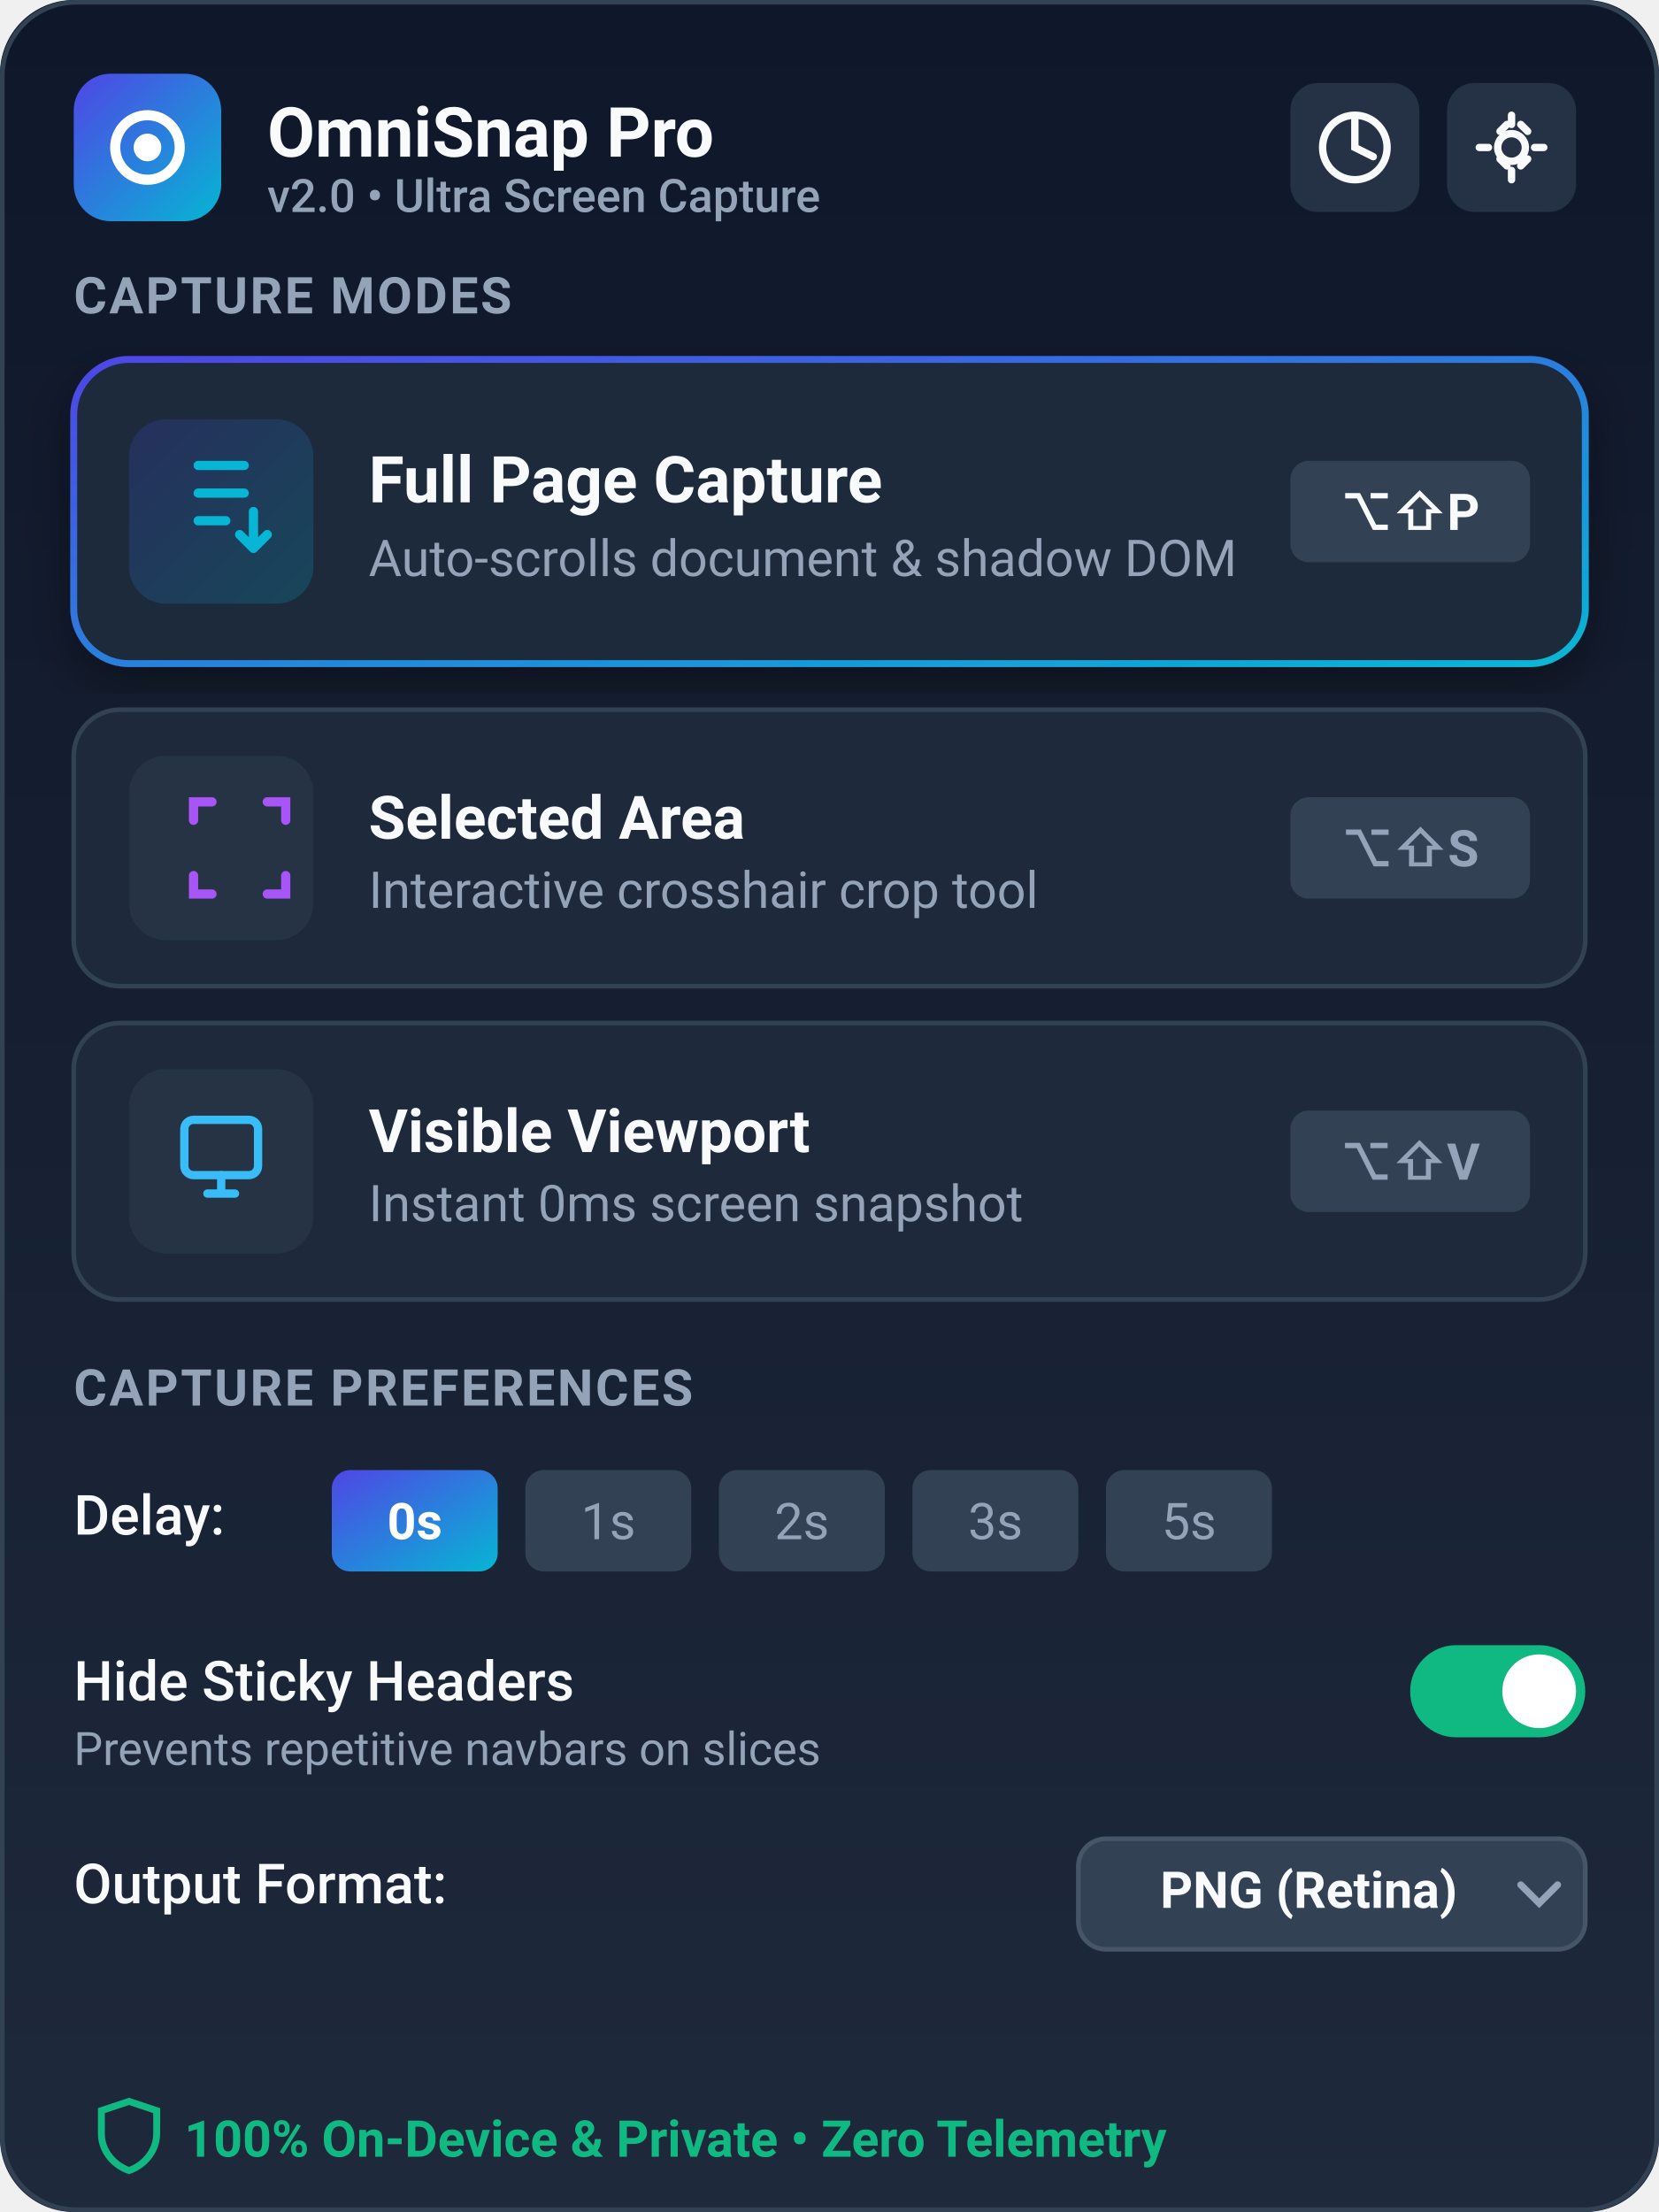
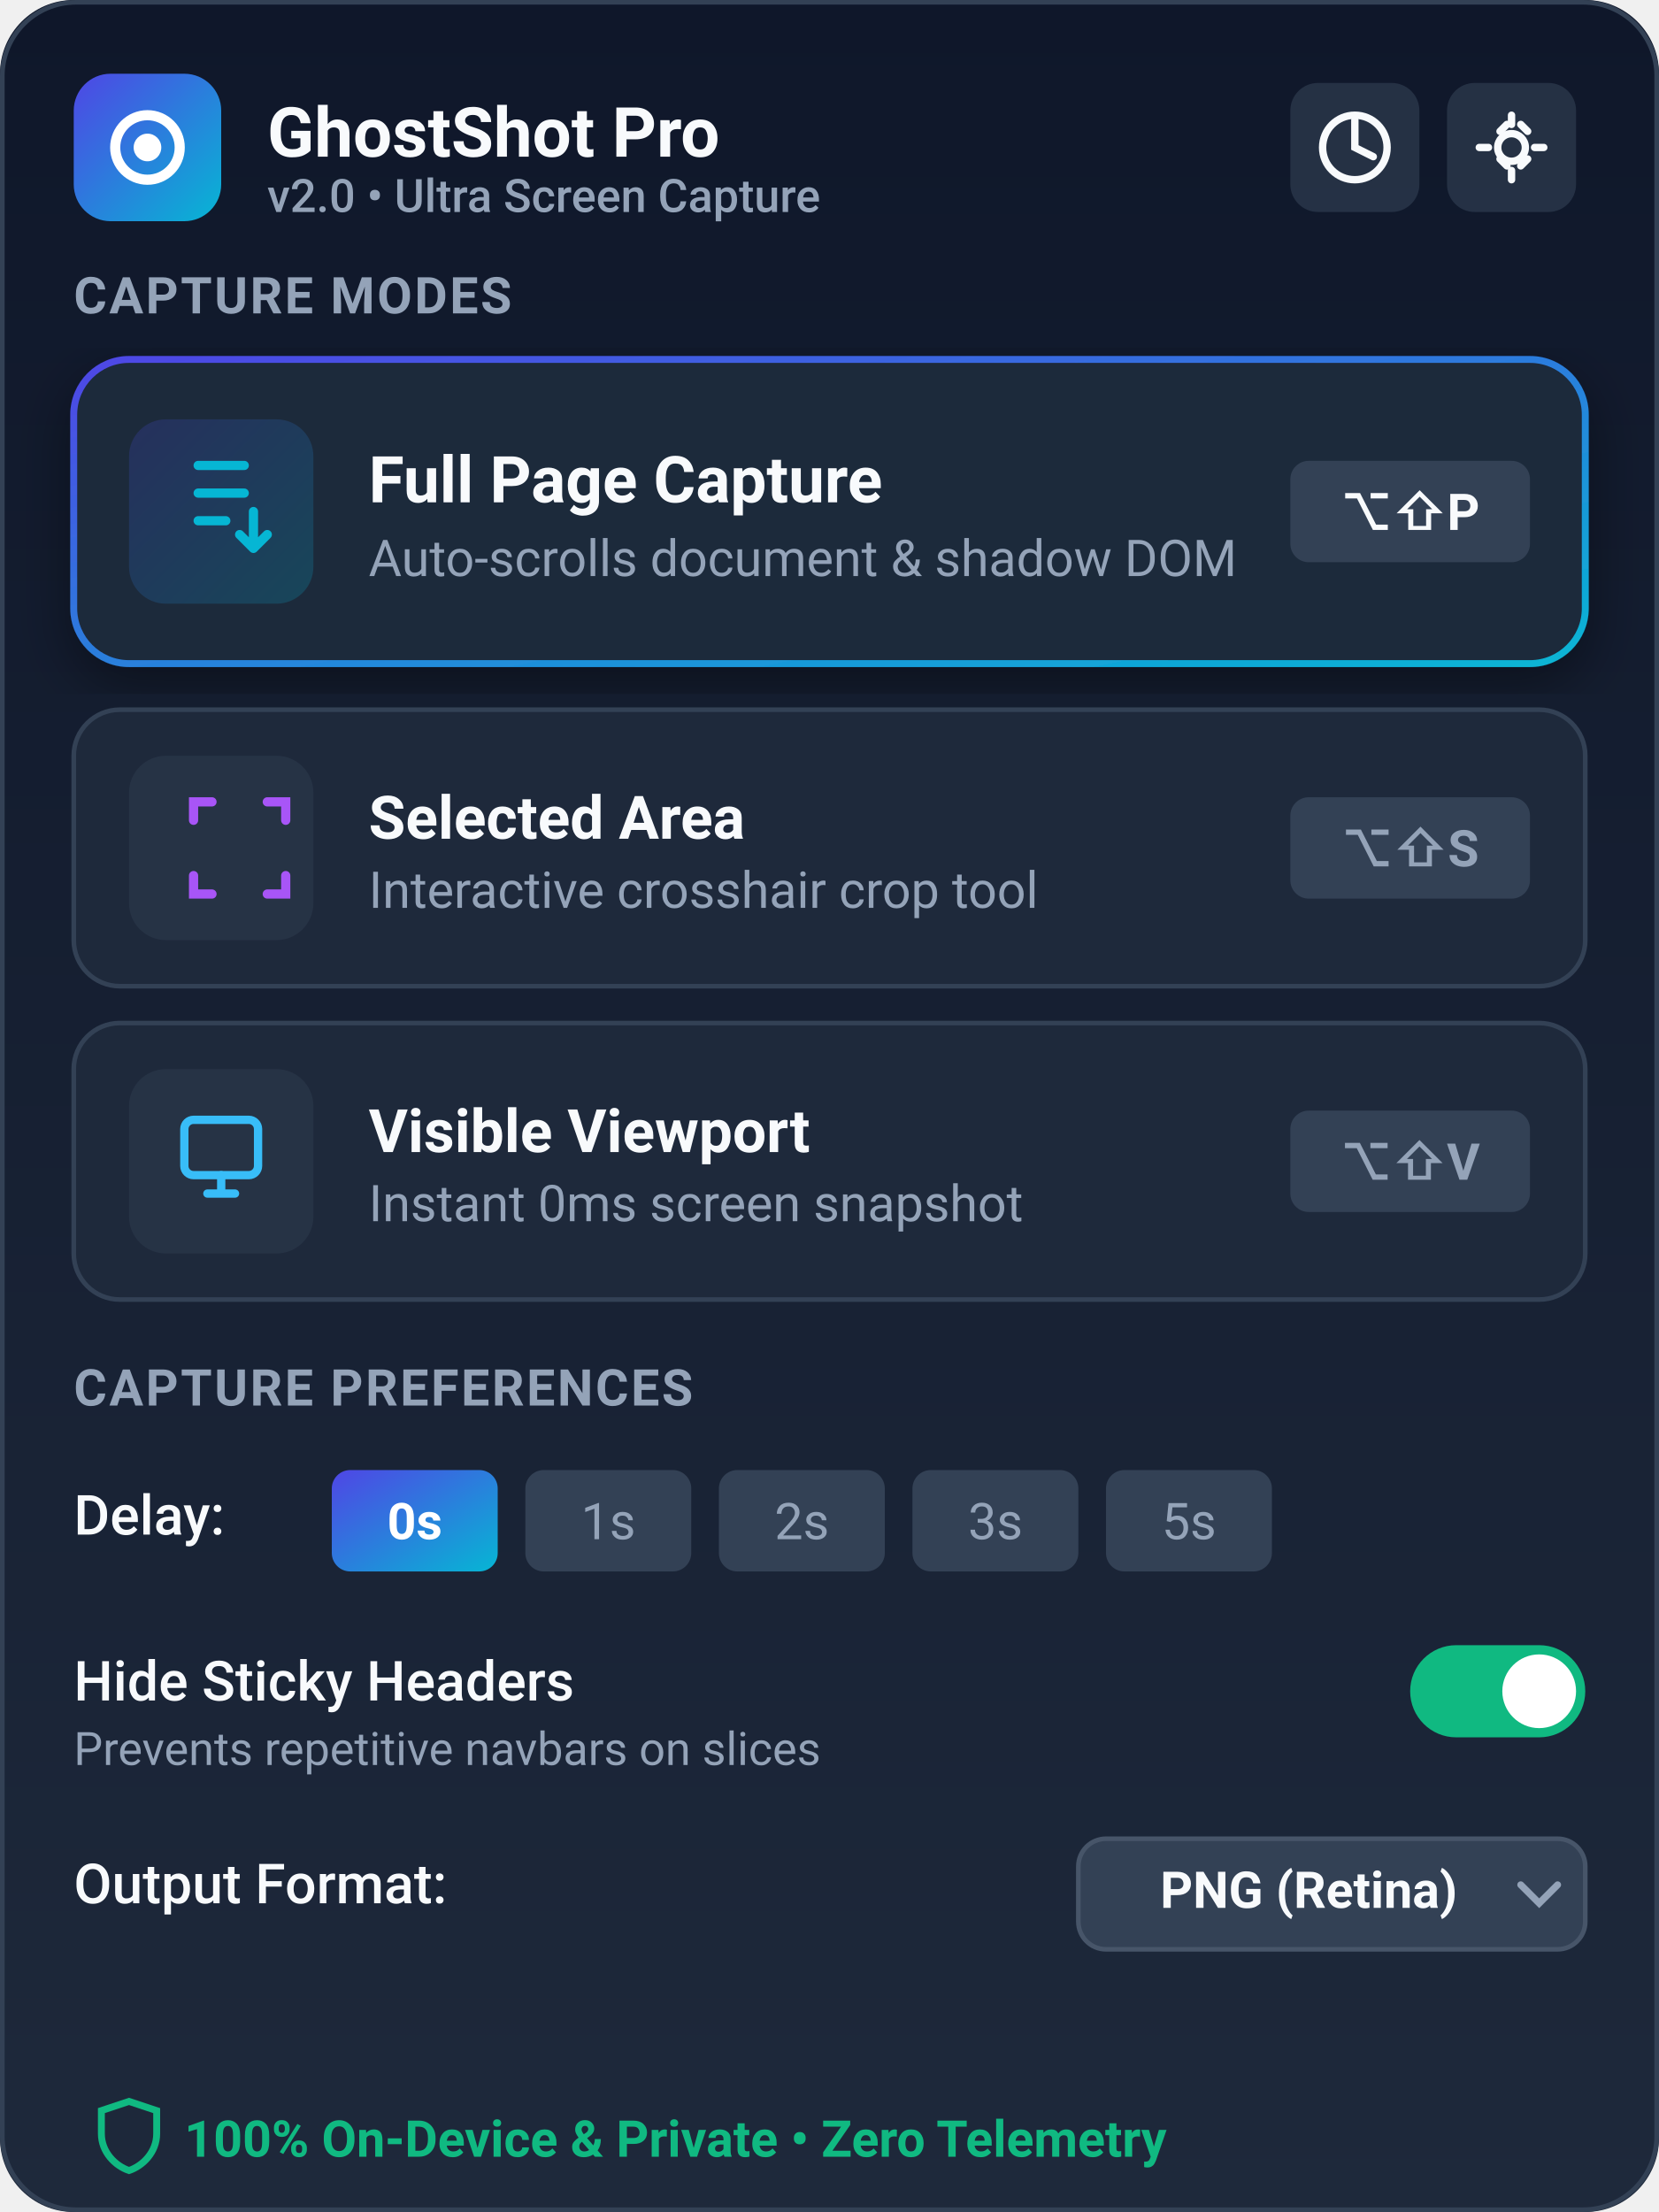
<svg xmlns="http://www.w3.org/2000/svg" viewBox="0 0 360 480" width="360" height="480">
  <defs>
    <linearGradient id="bgGrad" x1="0" y1="0" x2="0" y2="1">
      <stop offset="0%" stop-color="#0F172A" />
      <stop offset="100%" stop-color="#1E293B" />
    </linearGradient>
    <linearGradient id="brandGrad" x1="0" y1="0" x2="1" y2="1">
      <stop offset="0%" stop-color="#4F46E5" />
      <stop offset="100%" stop-color="#06B6D4" />
    </linearGradient>
    <filter id="cardShadow" x="-10%" y="-10%" width="120%" height="120%">
      <feDropShadow dx="0" dy="4" stdDeviation="6" flood-color="#000000" flood-opacity="0.4" />
    </filter>
  </defs>
  <rect width="360" height="480" fill="url(#bgGrad)" rx="16" />
  <rect x="0.5" y="0.5" width="359" height="479" fill="none" stroke="#334155" stroke-width="1" rx="16" />
  <g transform="translate(16, 16)">
    <rect width="32" height="32" rx="8" fill="url(#brandGrad)" />
    <circle cx="16" cy="16" r="7" fill="none" stroke="#FFFFFF" stroke-width="2.2" />
    <circle cx="16" cy="16" r="3" fill="#FFFFFF" />
-     <text x="42" y="18" fill="#F8FAFC" font-family="-apple-system, BlinkMacSystemFont, 'Segoe UI', Roboto" font-size="15" font-weight="700">OmniSnap Pro</text>
+     <text x="42" y="18" fill="#F8FAFC" font-family="-apple-system, BlinkMacSystemFont, 'Segoe UI', Roboto" font-size="15" font-weight="700">GhostShot Pro</text>
    <text x="42" y="30" fill="#94A3B8" font-family="-apple-system, BlinkMacSystemFont, 'Segoe UI', Roboto" font-size="10" font-weight="500">v2.0 • Ultra Screen Capture</text>
    <rect x="264" y="2" width="28" height="28" rx="6" fill="#334155" opacity="0.6" />
    <path d="M278 10v6l4 2" fill="none" stroke="#F8FAFC" stroke-width="1.6" stroke-linecap="round" />
    <circle cx="278" cy="16" r="7" fill="none" stroke="#F8FAFC" stroke-width="1.6" />
    <rect x="298" y="2" width="28" height="28" rx="6" fill="#334155" opacity="0.6" />
    <circle cx="312" cy="16" r="3" fill="none" stroke="#F8FAFC" stroke-width="1.6" />
    <path d="M312 9v2m0 10v2m-7-7h2m10 0h2m-5-5l1.5 1.5m-6 6l1.5 1.5m0-9l-1.5 1.5m6 6l-1.5 1.5" stroke="#F8FAFC" stroke-width="1.6" stroke-linecap="round" />
  </g>
  <g transform="translate(16, 68)">
    <text x="0" y="0" fill="#94A3B8" font-family="-apple-system, BlinkMacSystemFont, 'Segoe UI', Roboto" font-size="11" font-weight="600" letter-spacing="0.5">CAPTURE MODES</text>
    <g transform="translate(0, 10)">
      <rect width="328" height="66" rx="12" fill="#1E293B" stroke="url(#brandGrad)" stroke-width="1.5" filter="url(#cardShadow)" />
      <rect x="12" y="13" width="40" height="40" rx="8" fill="url(#brandGrad)" opacity="0.2" />
      <path d="M27 23h10m-10 6h10m-10 6h6m3 3l3 3 3-3m-3-5v8" stroke="#06B6D4" stroke-width="2" stroke-linecap="round" stroke-linejoin="round" fill="none" />
      <text x="64" y="31" fill="#F8FAFC" font-family="-apple-system, BlinkMacSystemFont, 'Segoe UI', Roboto" font-size="14" font-weight="600">Full Page Capture</text>
      <text x="64" y="47" fill="#94A3B8" font-family="-apple-system, BlinkMacSystemFont, 'Segoe UI', Roboto" font-size="11">Auto-scrolls document &amp; shadow DOM</text>
      <rect x="264" y="22" width="52" height="22" rx="4" fill="#334155" />
      <text x="290" y="37" fill="#F8FAFC" font-family="-apple-system, BlinkMacSystemFont, 'Segoe UI', Roboto" font-size="11" font-weight="600" text-anchor="middle">⌥⇧P</text>
    </g>
    <g transform="translate(0, 86)">
      <rect width="328" height="60" rx="10" fill="#1E293B" stroke="#334155" stroke-width="1" />
      <rect x="12" y="10" width="40" height="40" rx="8" fill="#334155" opacity="0.4" />
      <path d="M26 24v-4h4m12 0h4v4m0 12v4h-4m-12 0h-4v-4" stroke="#A855F7" stroke-width="2" stroke-linecap="round" fill="none" />
      <text x="64" y="28" fill="#F8FAFC" font-family="-apple-system, BlinkMacSystemFont, 'Segoe UI', Roboto" font-size="13" font-weight="600">Selected Area</text>
      <text x="64" y="43" fill="#94A3B8" font-family="-apple-system, BlinkMacSystemFont, 'Segoe UI', Roboto" font-size="11">Interactive crosshair crop tool</text>
      <rect x="264" y="19" width="52" height="22" rx="4" fill="#334155" />
      <text x="290" y="34" fill="#94A3B8" font-family="-apple-system, BlinkMacSystemFont, 'Segoe UI', Roboto" font-size="11" font-weight="600" text-anchor="middle">⌥⇧S</text>
    </g>
    <g transform="translate(0, 154)">
      <rect width="328" height="60" rx="10" fill="#1E293B" stroke="#334155" stroke-width="1" />
      <rect x="12" y="10" width="40" height="40" rx="8" fill="#334155" opacity="0.4" />
      <rect x="24" y="21" width="16" height="12" rx="2" stroke="#38BDF8" stroke-width="1.8" fill="none" />
      <path d="M29 37h6m-3-4v4" stroke="#38BDF8" stroke-width="1.8" stroke-linecap="round" />
      <text x="64" y="28" fill="#F8FAFC" font-family="-apple-system, BlinkMacSystemFont, 'Segoe UI', Roboto" font-size="13" font-weight="600">Visible Viewport</text>
      <text x="64" y="43" fill="#94A3B8" font-family="-apple-system, BlinkMacSystemFont, 'Segoe UI', Roboto" font-size="11">Instant 0ms screen snapshot</text>
      <rect x="264" y="19" width="52" height="22" rx="4" fill="#334155" />
      <text x="290" y="34" fill="#94A3B8" font-family="-apple-system, BlinkMacSystemFont, 'Segoe UI', Roboto" font-size="11" font-weight="600" text-anchor="middle">⌥⇧V</text>
    </g>
  </g>
  <g transform="translate(16, 305)">
    <text x="0" y="0" fill="#94A3B8" font-family="-apple-system, BlinkMacSystemFont, 'Segoe UI', Roboto" font-size="11" font-weight="600" letter-spacing="0.5">CAPTURE PREFERENCES</text>
    <g transform="translate(0, 10)">
      <text x="0" y="18" fill="#F8FAFC" font-family="-apple-system, BlinkMacSystemFont, 'Segoe UI', Roboto" font-size="12" font-weight="500">Delay:</text>
      <g transform="translate(56, 4)">
        <rect width="36" height="22" rx="4" fill="url(#brandGrad)" />
        <text x="18" y="15" fill="#FFFFFF" font-family="-apple-system, BlinkMacSystemFont, 'Segoe UI', Roboto" font-size="11" font-weight="700" text-anchor="middle">0s</text>
        <rect x="42" width="36" height="22" rx="4" fill="#334155" />
        <text x="60" y="15" fill="#94A3B8" font-family="-apple-system, BlinkMacSystemFont, 'Segoe UI', Roboto" font-size="11" text-anchor="middle">1s</text>
        <rect x="84" width="36" height="22" rx="4" fill="#334155" />
        <text x="102" y="15" fill="#94A3B8" font-family="-apple-system, BlinkMacSystemFont, 'Segoe UI', Roboto" font-size="11" text-anchor="middle">2s</text>
        <rect x="126" width="36" height="22" rx="4" fill="#334155" />
        <text x="144" y="15" fill="#94A3B8" font-family="-apple-system, BlinkMacSystemFont, 'Segoe UI', Roboto" font-size="11" text-anchor="middle">3s</text>
        <rect x="168" width="36" height="22" rx="4" fill="#334155" />
        <text x="186" y="15" fill="#94A3B8" font-family="-apple-system, BlinkMacSystemFont, 'Segoe UI', Roboto" font-size="11" text-anchor="middle">5s</text>
      </g>
    </g>
    <g transform="translate(0, 48)">
      <text x="0" y="16" fill="#F8FAFC" font-family="-apple-system, BlinkMacSystemFont, 'Segoe UI', Roboto" font-size="12" font-weight="500">Hide Sticky Headers</text>
      <text x="0" y="30" fill="#94A3B8" font-family="-apple-system, BlinkMacSystemFont, 'Segoe UI', Roboto" font-size="10">Prevents repetitive navbars on slices</text>
      <rect x="290" y="4" width="38" height="20" rx="10" fill="#10B981" />
      <circle cx="318" cy="14" r="8" fill="#FFFFFF" />
    </g>
    <g transform="translate(0, 92)">
      <text x="0" y="16" fill="#F8FAFC" font-family="-apple-system, BlinkMacSystemFont, 'Segoe UI', Roboto" font-size="12" font-weight="500">Output Format:</text>
      <rect x="218" y="2" width="110" height="24" rx="6" fill="#334155" stroke="#475569" stroke-width="1" />
      <text x="268" y="17" fill="#F8FAFC" font-family="-apple-system, BlinkMacSystemFont, 'Segoe UI', Roboto" font-size="11" font-weight="600" text-anchor="middle">PNG (Retina)</text>
      <path d="M314 12l4 4 4-4" stroke="#94A3B8" stroke-width="1.5" stroke-linecap="round" fill="none" />
    </g>
  </g>
  <g transform="translate(16, 452)">
    <path d="M12 4l6 2v5c0 4-3 7-6 8-3-1-6-4-6-8V6l6-2z" fill="none" stroke="#10B981" stroke-width="1.5" />
    <text x="24" y="16" fill="#10B981" font-family="-apple-system, BlinkMacSystemFont, 'Segoe UI', Roboto" font-size="11" font-weight="600">100% On-Device &amp; Private • Zero Telemetry</text>
  </g>
</svg>
